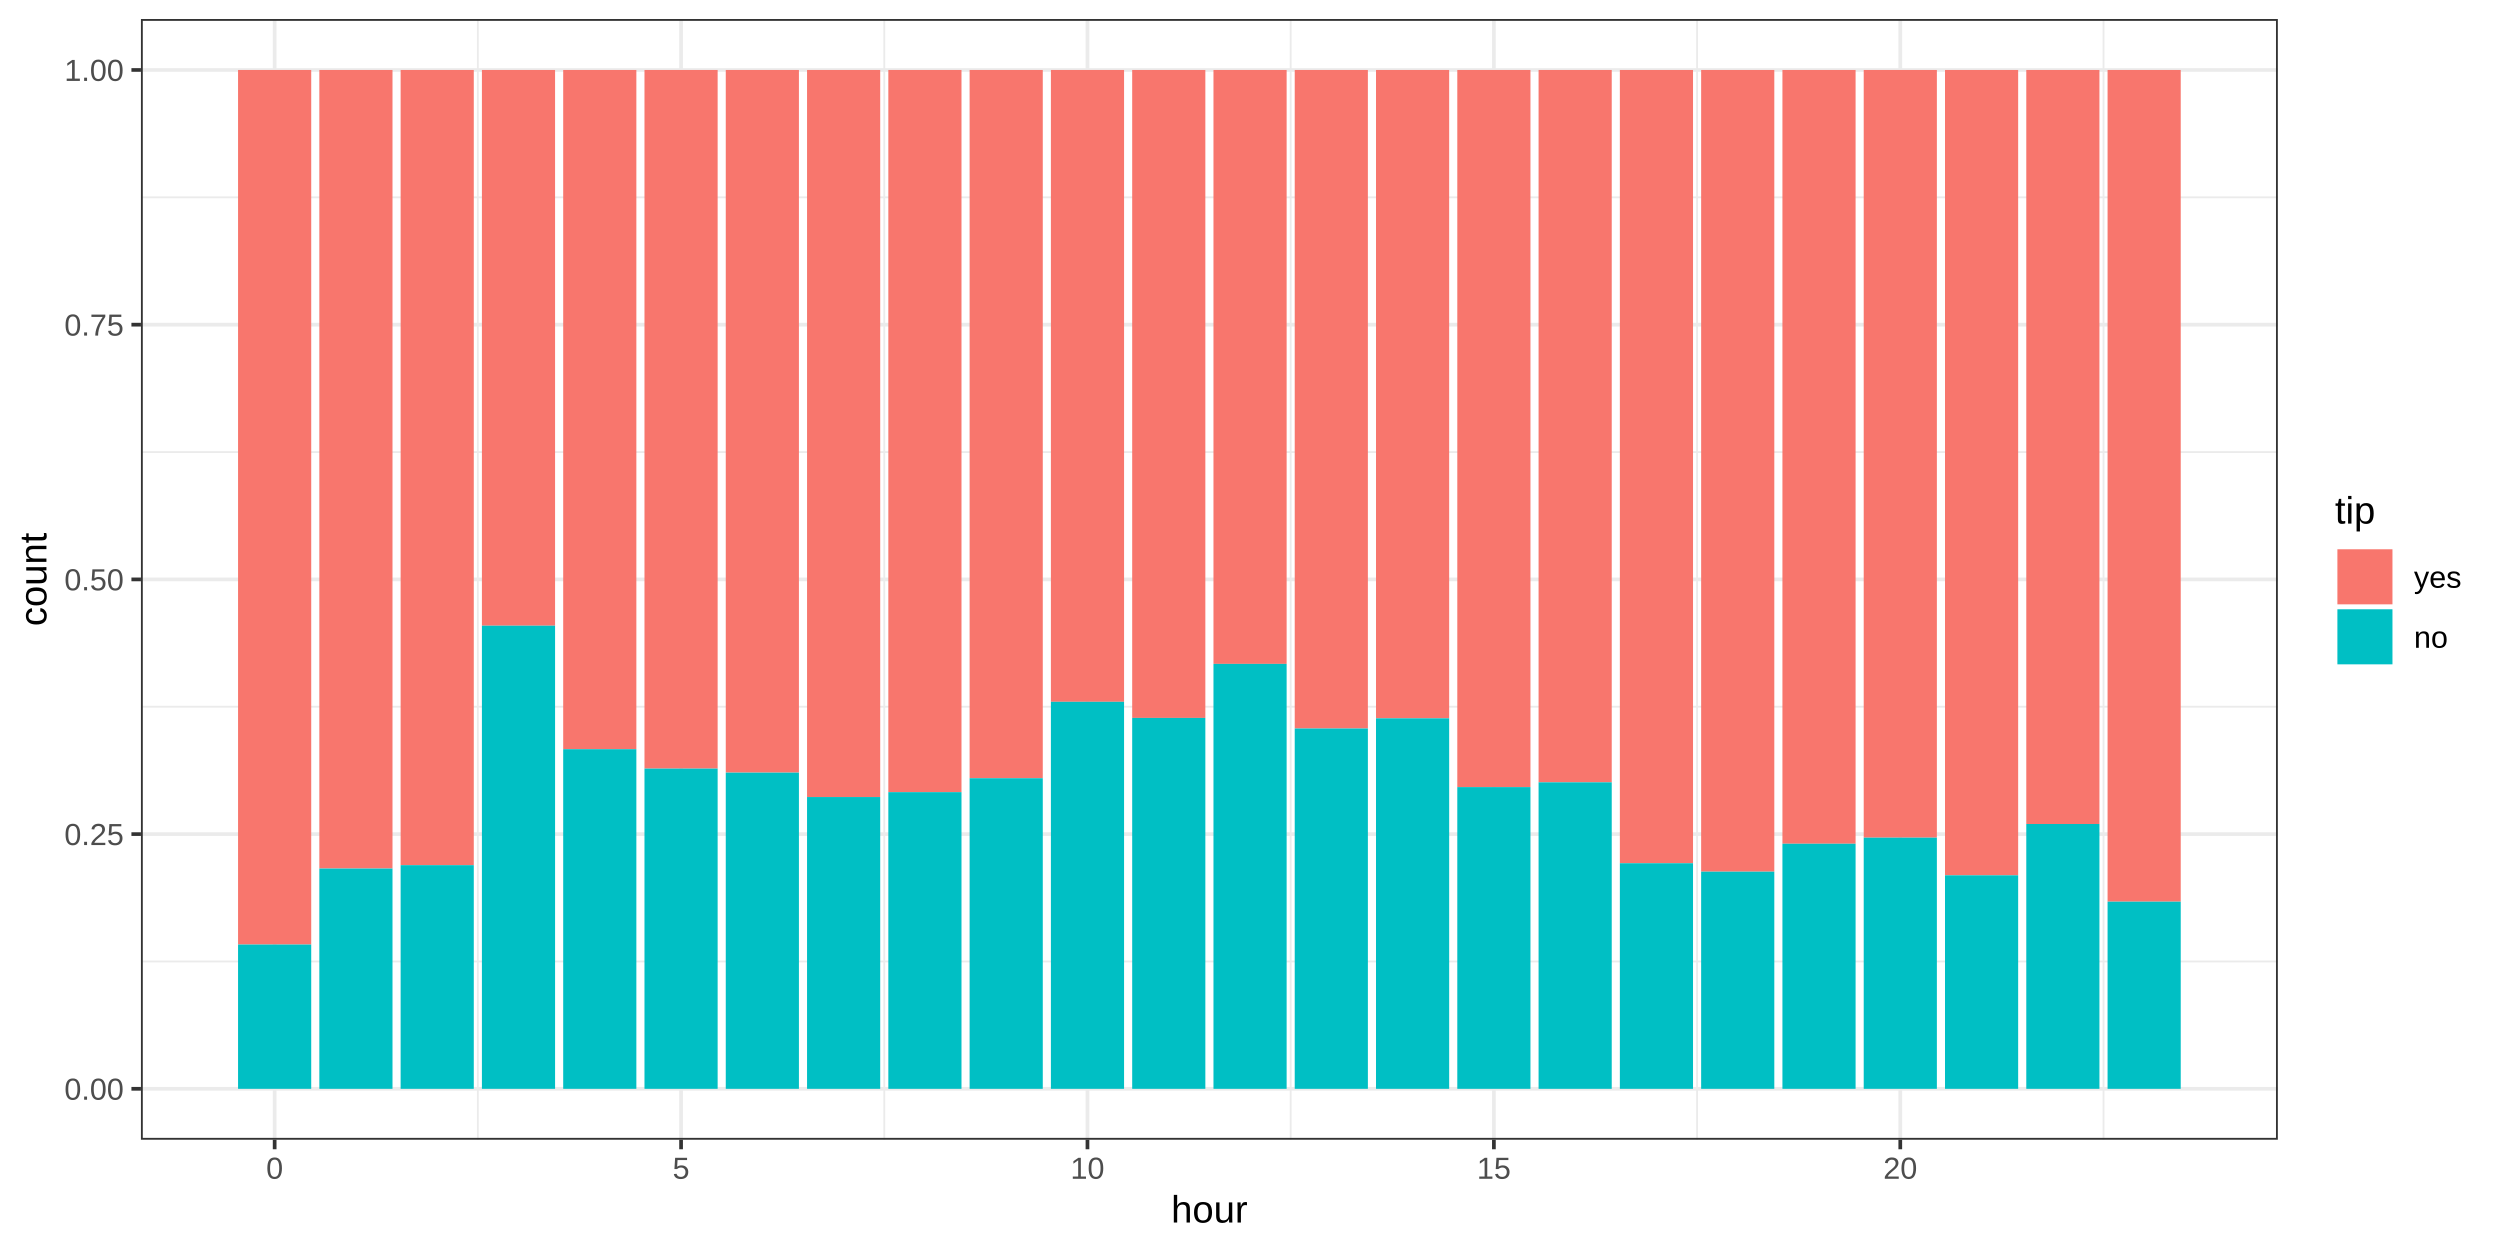
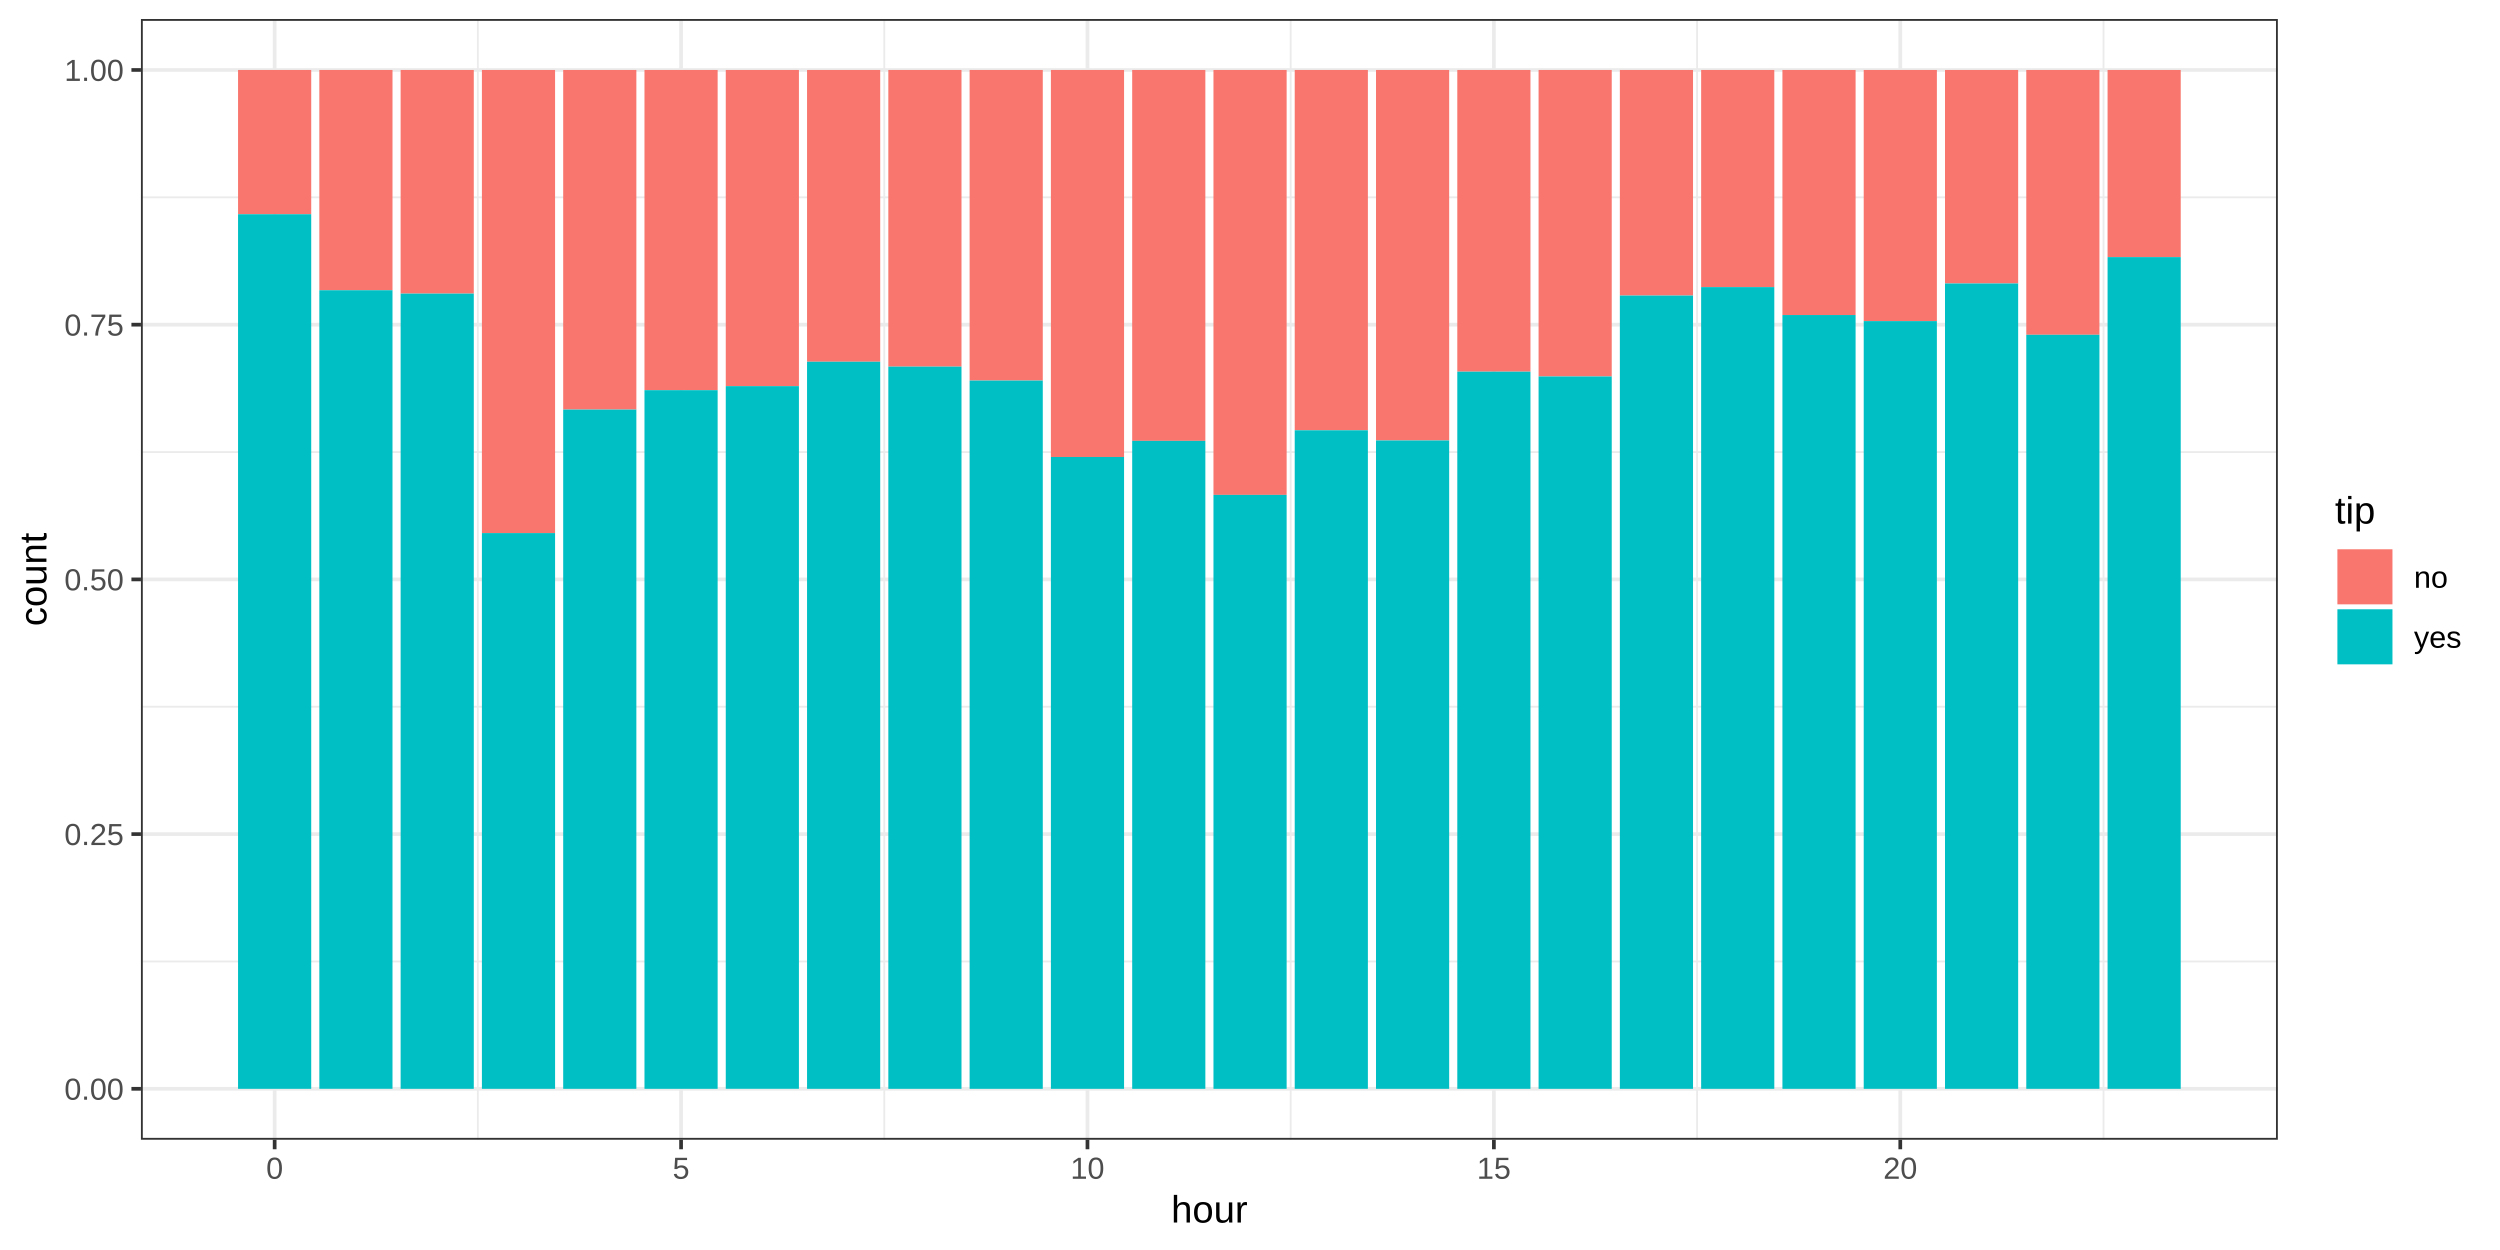
<svg xmlns="http://www.w3.org/2000/svg" class="svglite" width="720.00pt" height="360.00pt" viewBox="0 0 720.00 360.00">
  <defs>
    <style type="text/css">
    .svglite line, .svglite polyline, .svglite polygon, .svglite path, .svglite rect, .svglite circle {
      fill: none;
      stroke: #000000;
      stroke-linecap: round;
      stroke-linejoin: round;
      stroke-miterlimit: 10.00;
    }
    .svglite text {
      white-space: pre;
    }
  </style>
  </defs>
  <rect width="100%" height="100%" style="stroke: none; fill: #FFFFFF;" />
  <defs>
    <clipPath id="cpMC4wMHw3MjAuMDB8MC4wMHwzNjAuMDA=">
      <rect x="0.00" y="0.00" width="720.00" height="360.00" />
    </clipPath>
  </defs>
  <g clip-path="url(#cpMC4wMHw3MjAuMDB8MC4wMHwzNjAuMDA=)">
    <rect x="0.00" y="0.00" width="720.00" height="360.00" style="stroke-width: 1.07; stroke: #FFFFFF; fill: #FFFFFF;" />
  </g>
  <defs>
    <clipPath id="cpNDAuNTl8NjU2LjAyfDUuNDh8MzI4LjI1">
      <rect x="40.59" y="5.48" width="615.43" height="322.77" />
    </clipPath>
  </defs>
  <g clip-path="url(#cpNDAuNTl8NjU2LjAyfDUuNDh8MzI4LjI1)">
    <rect x="40.59" y="5.48" width="615.43" height="322.77" style="stroke-width: 1.07; stroke: none; fill: #FFFFFF;" />
    <polyline points="40.59,276.90 656.02,276.90 " style="stroke-width: 0.53; stroke: #EBEBEB; stroke-linecap: butt;" />
    <polyline points="40.59,203.54 656.02,203.54 " style="stroke-width: 0.53; stroke: #EBEBEB; stroke-linecap: butt;" />
    <polyline points="40.59,130.19 656.02,130.19 " style="stroke-width: 0.53; stroke: #EBEBEB; stroke-linecap: butt;" />
    <polyline points="40.59,56.83 656.02,56.83 " style="stroke-width: 0.53; stroke: #EBEBEB; stroke-linecap: butt;" />
    <polyline points="137.62,328.25 137.62,5.48 " style="stroke-width: 0.53; stroke: #EBEBEB; stroke-linecap: butt;" />
    <polyline points="254.67,328.25 254.67,5.48 " style="stroke-width: 0.53; stroke: #EBEBEB; stroke-linecap: butt;" />
    <polyline points="371.71,328.25 371.71,5.48 " style="stroke-width: 0.53; stroke: #EBEBEB; stroke-linecap: butt;" />
    <polyline points="488.76,328.25 488.76,5.48 " style="stroke-width: 0.53; stroke: #EBEBEB; stroke-linecap: butt;" />
    <polyline points="605.81,328.25 605.81,5.48 " style="stroke-width: 0.53; stroke: #EBEBEB; stroke-linecap: butt;" />
    <polyline points="40.59,313.58 656.02,313.58 " style="stroke-width: 1.07; stroke: #EBEBEB; stroke-linecap: butt;" />
    <polyline points="40.59,240.22 656.02,240.22 " style="stroke-width: 1.07; stroke: #EBEBEB; stroke-linecap: butt;" />
    <polyline points="40.59,166.87 656.02,166.87 " style="stroke-width: 1.07; stroke: #EBEBEB; stroke-linecap: butt;" />
    <polyline points="40.59,93.51 656.02,93.51 " style="stroke-width: 1.07; stroke: #EBEBEB; stroke-linecap: butt;" />
    <polyline points="40.59,20.15 656.02,20.15 " style="stroke-width: 1.07; stroke: #EBEBEB; stroke-linecap: butt;" />
    <polyline points="79.10,328.25 79.10,5.48 " style="stroke-width: 1.07; stroke: #EBEBEB; stroke-linecap: butt;" />
    <polyline points="196.15,328.25 196.15,5.48 " style="stroke-width: 1.07; stroke: #EBEBEB; stroke-linecap: butt;" />
    <polyline points="313.19,328.25 313.19,5.48 " style="stroke-width: 1.07; stroke: #EBEBEB; stroke-linecap: butt;" />
    <polyline points="430.24,328.25 430.24,5.48 " style="stroke-width: 1.07; stroke: #EBEBEB; stroke-linecap: butt;" />
    <polyline points="547.28,328.25 547.28,5.48 " style="stroke-width: 1.07; stroke: #EBEBEB; stroke-linecap: butt;" />
-     <rect x="68.56" y="20.15" width="21.07" height="251.88" style="stroke-width: 1.07; stroke: none; stroke-linecap: butt; stroke-linejoin: miter; fill: #F8766D;" />
-     <rect x="91.97" y="20.15" width="21.07" height="229.98" style="stroke-width: 1.07; stroke: none; stroke-linecap: butt; stroke-linejoin: miter; fill: #F8766D;" />
-     <rect x="115.38" y="20.15" width="21.07" height="229.02" style="stroke-width: 1.07; stroke: none; stroke-linecap: butt; stroke-linejoin: miter; fill: #F8766D;" />
-     <rect x="138.79" y="20.15" width="21.07" height="160.05" style="stroke-width: 1.07; stroke: none; stroke-linecap: butt; stroke-linejoin: miter; fill: #F8766D;" />
-     <rect x="162.20" y="20.15" width="21.07" height="195.62" style="stroke-width: 1.07; stroke: none; stroke-linecap: butt; stroke-linejoin: miter; fill: #F8766D;" />
-     <rect x="185.61" y="20.15" width="21.07" height="201.21" style="stroke-width: 1.07; stroke: none; stroke-linecap: butt; stroke-linejoin: miter; fill: #F8766D;" />
-     <rect x="209.02" y="20.15" width="21.07" height="202.36" style="stroke-width: 1.07; stroke: none; stroke-linecap: butt; stroke-linejoin: miter; fill: #F8766D;" />
-     <rect x="232.43" y="20.15" width="21.07" height="209.40" style="stroke-width: 1.07; stroke: none; stroke-linecap: butt; stroke-linejoin: miter; fill: #F8766D;" />
-     <rect x="255.84" y="20.15" width="21.07" height="207.99" style="stroke-width: 1.07; stroke: none; stroke-linecap: butt; stroke-linejoin: miter; fill: #F8766D;" />
-     <rect x="279.25" y="20.15" width="21.07" height="203.98" style="stroke-width: 1.07; stroke: none; stroke-linecap: butt; stroke-linejoin: miter; fill: #F8766D;" />
-     <rect x="302.66" y="20.15" width="21.07" height="181.97" style="stroke-width: 1.07; stroke: none; stroke-linecap: butt; stroke-linejoin: miter; fill: #F8766D;" />
-     <rect x="326.07" y="20.15" width="21.07" height="186.61" style="stroke-width: 1.07; stroke: none; stroke-linecap: butt; stroke-linejoin: miter; fill: #F8766D;" />
-     <rect x="349.48" y="20.15" width="21.07" height="171.05" style="stroke-width: 1.07; stroke: none; stroke-linecap: butt; stroke-linejoin: miter; fill: #F8766D;" />
-     <rect x="372.88" y="20.15" width="21.07" height="189.66" style="stroke-width: 1.07; stroke: none; stroke-linecap: butt; stroke-linejoin: miter; fill: #F8766D;" />
-     <rect x="396.29" y="20.15" width="21.07" height="186.73" style="stroke-width: 1.07; stroke: none; stroke-linecap: butt; stroke-linejoin: miter; fill: #F8766D;" />
-     <rect x="419.70" y="20.15" width="21.07" height="206.54" style="stroke-width: 1.07; stroke: none; stroke-linecap: butt; stroke-linejoin: miter; fill: #F8766D;" />
-     <rect x="443.11" y="20.15" width="21.07" height="205.16" style="stroke-width: 1.07; stroke: none; stroke-linecap: butt; stroke-linejoin: miter; fill: #F8766D;" />
-     <rect x="466.52" y="20.15" width="21.07" height="228.46" style="stroke-width: 1.07; stroke: none; stroke-linecap: butt; stroke-linejoin: miter; fill: #F8766D;" />
-     <rect x="489.93" y="20.15" width="21.07" height="230.89" style="stroke-width: 1.07; stroke: none; stroke-linecap: butt; stroke-linejoin: miter; fill: #F8766D;" />
-     <rect x="513.34" y="20.15" width="21.07" height="222.85" style="stroke-width: 1.07; stroke: none; stroke-linecap: butt; stroke-linejoin: miter; fill: #F8766D;" />
-     <rect x="536.75" y="20.15" width="21.07" height="221.10" style="stroke-width: 1.07; stroke: none; stroke-linecap: butt; stroke-linejoin: miter; fill: #F8766D;" />
-     <rect x="560.16" y="20.15" width="21.07" height="231.94" style="stroke-width: 1.07; stroke: none; stroke-linecap: butt; stroke-linejoin: miter; fill: #F8766D;" />
-     <rect x="583.57" y="20.15" width="21.07" height="217.16" style="stroke-width: 1.07; stroke: none; stroke-linecap: butt; stroke-linejoin: miter; fill: #F8766D;" />
-     <rect x="606.98" y="20.15" width="21.07" height="239.53" style="stroke-width: 1.07; stroke: none; stroke-linecap: butt; stroke-linejoin: miter; fill: #F8766D;" />
-     <rect x="68.56" y="272.03" width="21.07" height="41.55" style="stroke-width: 1.07; stroke: none; stroke-linecap: butt; stroke-linejoin: miter; fill: #00BFC4;" />
-     <rect x="91.97" y="250.14" width="21.07" height="63.44" style="stroke-width: 1.07; stroke: none; stroke-linecap: butt; stroke-linejoin: miter; fill: #00BFC4;" />
-     <rect x="115.38" y="249.17" width="21.07" height="64.41" style="stroke-width: 1.07; stroke: none; stroke-linecap: butt; stroke-linejoin: miter; fill: #00BFC4;" />
-     <rect x="138.79" y="180.20" width="21.07" height="133.38" style="stroke-width: 1.07; stroke: none; stroke-linecap: butt; stroke-linejoin: miter; fill: #00BFC4;" />
-     <rect x="162.20" y="215.77" width="21.07" height="97.81" style="stroke-width: 1.07; stroke: none; stroke-linecap: butt; stroke-linejoin: miter; fill: #00BFC4;" />
-     <rect x="185.61" y="221.36" width="21.07" height="92.22" style="stroke-width: 1.07; stroke: none; stroke-linecap: butt; stroke-linejoin: miter; fill: #00BFC4;" />
-     <rect x="209.02" y="222.52" width="21.07" height="91.06" style="stroke-width: 1.07; stroke: none; stroke-linecap: butt; stroke-linejoin: miter; fill: #00BFC4;" />
-     <rect x="232.43" y="229.55" width="21.07" height="84.03" style="stroke-width: 1.07; stroke: none; stroke-linecap: butt; stroke-linejoin: miter; fill: #00BFC4;" />
-     <rect x="255.84" y="228.14" width="21.07" height="85.44" style="stroke-width: 1.07; stroke: none; stroke-linecap: butt; stroke-linejoin: miter; fill: #00BFC4;" />
-     <rect x="279.25" y="224.13" width="21.07" height="89.45" style="stroke-width: 1.07; stroke: none; stroke-linecap: butt; stroke-linejoin: miter; fill: #00BFC4;" />
-     <rect x="302.66" y="202.12" width="21.07" height="111.46" style="stroke-width: 1.07; stroke: none; stroke-linecap: butt; stroke-linejoin: miter; fill: #00BFC4;" />
-     <rect x="326.07" y="206.76" width="21.07" height="106.82" style="stroke-width: 1.07; stroke: none; stroke-linecap: butt; stroke-linejoin: miter; fill: #00BFC4;" />
-     <rect x="349.48" y="191.20" width="21.07" height="122.38" style="stroke-width: 1.07; stroke: none; stroke-linecap: butt; stroke-linejoin: miter; fill: #00BFC4;" />
-     <rect x="372.88" y="209.81" width="21.07" height="103.77" style="stroke-width: 1.07; stroke: none; stroke-linecap: butt; stroke-linejoin: miter; fill: #00BFC4;" />
-     <rect x="396.29" y="206.88" width="21.07" height="106.70" style="stroke-width: 1.07; stroke: none; stroke-linecap: butt; stroke-linejoin: miter; fill: #00BFC4;" />
-     <rect x="419.70" y="226.69" width="21.07" height="86.89" style="stroke-width: 1.07; stroke: none; stroke-linecap: butt; stroke-linejoin: miter; fill: #00BFC4;" />
-     <rect x="443.11" y="225.31" width="21.07" height="88.27" style="stroke-width: 1.07; stroke: none; stroke-linecap: butt; stroke-linejoin: miter; fill: #00BFC4;" />
-     <rect x="466.52" y="248.61" width="21.07" height="64.97" style="stroke-width: 1.07; stroke: none; stroke-linecap: butt; stroke-linejoin: miter; fill: #00BFC4;" />
-     <rect x="489.93" y="251.04" width="21.07" height="62.54" style="stroke-width: 1.07; stroke: none; stroke-linecap: butt; stroke-linejoin: miter; fill: #00BFC4;" />
-     <rect x="513.34" y="243.00" width="21.07" height="70.58" style="stroke-width: 1.07; stroke: none; stroke-linecap: butt; stroke-linejoin: miter; fill: #00BFC4;" />
-     <rect x="536.75" y="241.25" width="21.07" height="72.33" style="stroke-width: 1.07; stroke: none; stroke-linecap: butt; stroke-linejoin: miter; fill: #00BFC4;" />
-     <rect x="560.16" y="252.09" width="21.07" height="61.49" style="stroke-width: 1.07; stroke: none; stroke-linecap: butt; stroke-linejoin: miter; fill: #00BFC4;" />
-     <rect x="583.57" y="237.31" width="21.07" height="76.27" style="stroke-width: 1.07; stroke: none; stroke-linecap: butt; stroke-linejoin: miter; fill: #00BFC4;" />
-     <rect x="606.98" y="259.68" width="21.07" height="53.90" style="stroke-width: 1.07; stroke: none; stroke-linecap: butt; stroke-linejoin: miter; fill: #00BFC4;" />
+     <rect x="68.56" y="20.15" width="21.07" height="41.55" style="stroke-width: 1.07; stroke: none; stroke-linecap: butt; stroke-linejoin: miter; fill: #F8766D;" />
+     <rect x="91.97" y="20.15" width="21.07" height="63.44" style="stroke-width: 1.07; stroke: none; stroke-linecap: butt; stroke-linejoin: miter; fill: #F8766D;" />
+     <rect x="115.38" y="20.15" width="21.07" height="64.41" style="stroke-width: 1.07; stroke: none; stroke-linecap: butt; stroke-linejoin: miter; fill: #F8766D;" />
+     <rect x="138.79" y="20.15" width="21.07" height="133.38" style="stroke-width: 1.07; stroke: none; stroke-linecap: butt; stroke-linejoin: miter; fill: #F8766D;" />
+     <rect x="162.20" y="20.15" width="21.07" height="97.81" style="stroke-width: 1.07; stroke: none; stroke-linecap: butt; stroke-linejoin: miter; fill: #F8766D;" />
+     <rect x="185.61" y="20.15" width="21.07" height="92.22" style="stroke-width: 1.07; stroke: none; stroke-linecap: butt; stroke-linejoin: miter; fill: #F8766D;" />
+     <rect x="209.02" y="20.15" width="21.07" height="91.06" style="stroke-width: 1.07; stroke: none; stroke-linecap: butt; stroke-linejoin: miter; fill: #F8766D;" />
+     <rect x="232.43" y="20.15" width="21.07" height="84.03" style="stroke-width: 1.07; stroke: none; stroke-linecap: butt; stroke-linejoin: miter; fill: #F8766D;" />
+     <rect x="255.84" y="20.15" width="21.07" height="85.44" style="stroke-width: 1.07; stroke: none; stroke-linecap: butt; stroke-linejoin: miter; fill: #F8766D;" />
+     <rect x="279.25" y="20.15" width="21.07" height="89.45" style="stroke-width: 1.07; stroke: none; stroke-linecap: butt; stroke-linejoin: miter; fill: #F8766D;" />
+     <rect x="302.66" y="20.15" width="21.07" height="111.46" style="stroke-width: 1.07; stroke: none; stroke-linecap: butt; stroke-linejoin: miter; fill: #F8766D;" />
+     <rect x="326.07" y="20.15" width="21.07" height="106.82" style="stroke-width: 1.07; stroke: none; stroke-linecap: butt; stroke-linejoin: miter; fill: #F8766D;" />
+     <rect x="349.48" y="20.15" width="21.07" height="122.38" style="stroke-width: 1.07; stroke: none; stroke-linecap: butt; stroke-linejoin: miter; fill: #F8766D;" />
+     <rect x="372.88" y="20.15" width="21.07" height="103.77" style="stroke-width: 1.07; stroke: none; stroke-linecap: butt; stroke-linejoin: miter; fill: #F8766D;" />
+     <rect x="396.29" y="20.15" width="21.07" height="106.70" style="stroke-width: 1.07; stroke: none; stroke-linecap: butt; stroke-linejoin: miter; fill: #F8766D;" />
+     <rect x="419.70" y="20.15" width="21.07" height="86.89" style="stroke-width: 1.07; stroke: none; stroke-linecap: butt; stroke-linejoin: miter; fill: #F8766D;" />
+     <rect x="443.11" y="20.15" width="21.07" height="88.27" style="stroke-width: 1.07; stroke: none; stroke-linecap: butt; stroke-linejoin: miter; fill: #F8766D;" />
+     <rect x="466.52" y="20.15" width="21.07" height="64.97" style="stroke-width: 1.07; stroke: none; stroke-linecap: butt; stroke-linejoin: miter; fill: #F8766D;" />
+     <rect x="489.93" y="20.15" width="21.07" height="62.54" style="stroke-width: 1.07; stroke: none; stroke-linecap: butt; stroke-linejoin: miter; fill: #F8766D;" />
+     <rect x="513.34" y="20.15" width="21.07" height="70.58" style="stroke-width: 1.07; stroke: none; stroke-linecap: butt; stroke-linejoin: miter; fill: #F8766D;" />
+     <rect x="536.75" y="20.15" width="21.07" height="72.33" style="stroke-width: 1.07; stroke: none; stroke-linecap: butt; stroke-linejoin: miter; fill: #F8766D;" />
+     <rect x="560.16" y="20.15" width="21.07" height="61.49" style="stroke-width: 1.07; stroke: none; stroke-linecap: butt; stroke-linejoin: miter; fill: #F8766D;" />
+     <rect x="583.57" y="20.15" width="21.07" height="76.27" style="stroke-width: 1.07; stroke: none; stroke-linecap: butt; stroke-linejoin: miter; fill: #F8766D;" />
+     <rect x="606.98" y="20.15" width="21.07" height="53.90" style="stroke-width: 1.07; stroke: none; stroke-linecap: butt; stroke-linejoin: miter; fill: #F8766D;" />
+     <rect x="68.56" y="61.70" width="21.07" height="251.88" style="stroke-width: 1.07; stroke: none; stroke-linecap: butt; stroke-linejoin: miter; fill: #00BFC4;" />
+     <rect x="91.97" y="83.59" width="21.07" height="229.98" style="stroke-width: 1.07; stroke: none; stroke-linecap: butt; stroke-linejoin: miter; fill: #00BFC4;" />
+     <rect x="115.38" y="84.56" width="21.07" height="229.02" style="stroke-width: 1.07; stroke: none; stroke-linecap: butt; stroke-linejoin: miter; fill: #00BFC4;" />
+     <rect x="138.79" y="153.53" width="21.07" height="160.05" style="stroke-width: 1.07; stroke: none; stroke-linecap: butt; stroke-linejoin: miter; fill: #00BFC4;" />
+     <rect x="162.20" y="117.96" width="21.07" height="195.62" style="stroke-width: 1.07; stroke: none; stroke-linecap: butt; stroke-linejoin: miter; fill: #00BFC4;" />
+     <rect x="185.61" y="112.37" width="21.07" height="201.21" style="stroke-width: 1.07; stroke: none; stroke-linecap: butt; stroke-linejoin: miter; fill: #00BFC4;" />
+     <rect x="209.02" y="111.21" width="21.07" height="202.36" style="stroke-width: 1.07; stroke: none; stroke-linecap: butt; stroke-linejoin: miter; fill: #00BFC4;" />
+     <rect x="232.43" y="104.18" width="21.07" height="209.40" style="stroke-width: 1.07; stroke: none; stroke-linecap: butt; stroke-linejoin: miter; fill: #00BFC4;" />
+     <rect x="255.84" y="105.59" width="21.07" height="207.99" style="stroke-width: 1.07; stroke: none; stroke-linecap: butt; stroke-linejoin: miter; fill: #00BFC4;" />
+     <rect x="279.25" y="109.60" width="21.07" height="203.98" style="stroke-width: 1.07; stroke: none; stroke-linecap: butt; stroke-linejoin: miter; fill: #00BFC4;" />
+     <rect x="302.66" y="131.61" width="21.07" height="181.97" style="stroke-width: 1.07; stroke: none; stroke-linecap: butt; stroke-linejoin: miter; fill: #00BFC4;" />
+     <rect x="326.07" y="126.97" width="21.07" height="186.61" style="stroke-width: 1.07; stroke: none; stroke-linecap: butt; stroke-linejoin: miter; fill: #00BFC4;" />
+     <rect x="349.48" y="142.53" width="21.07" height="171.05" style="stroke-width: 1.07; stroke: none; stroke-linecap: butt; stroke-linejoin: miter; fill: #00BFC4;" />
+     <rect x="372.88" y="123.92" width="21.07" height="189.66" style="stroke-width: 1.07; stroke: none; stroke-linecap: butt; stroke-linejoin: miter; fill: #00BFC4;" />
+     <rect x="396.29" y="126.85" width="21.07" height="186.73" style="stroke-width: 1.07; stroke: none; stroke-linecap: butt; stroke-linejoin: miter; fill: #00BFC4;" />
+     <rect x="419.70" y="107.04" width="21.07" height="206.54" style="stroke-width: 1.07; stroke: none; stroke-linecap: butt; stroke-linejoin: miter; fill: #00BFC4;" />
+     <rect x="443.11" y="108.42" width="21.07" height="205.16" style="stroke-width: 1.07; stroke: none; stroke-linecap: butt; stroke-linejoin: miter; fill: #00BFC4;" />
+     <rect x="466.52" y="85.12" width="21.07" height="228.46" style="stroke-width: 1.07; stroke: none; stroke-linecap: butt; stroke-linejoin: miter; fill: #00BFC4;" />
+     <rect x="489.93" y="82.69" width="21.07" height="230.89" style="stroke-width: 1.07; stroke: none; stroke-linecap: butt; stroke-linejoin: miter; fill: #00BFC4;" />
+     <rect x="513.34" y="90.73" width="21.07" height="222.85" style="stroke-width: 1.07; stroke: none; stroke-linecap: butt; stroke-linejoin: miter; fill: #00BFC4;" />
+     <rect x="536.75" y="92.48" width="21.07" height="221.10" style="stroke-width: 1.07; stroke: none; stroke-linecap: butt; stroke-linejoin: miter; fill: #00BFC4;" />
+     <rect x="560.16" y="81.64" width="21.07" height="231.94" style="stroke-width: 1.07; stroke: none; stroke-linecap: butt; stroke-linejoin: miter; fill: #00BFC4;" />
+     <rect x="583.57" y="96.42" width="21.07" height="217.16" style="stroke-width: 1.07; stroke: none; stroke-linecap: butt; stroke-linejoin: miter; fill: #00BFC4;" />
+     <rect x="606.98" y="74.05" width="21.07" height="239.53" style="stroke-width: 1.07; stroke: none; stroke-linecap: butt; stroke-linejoin: miter; fill: #00BFC4;" />
    <rect x="40.59" y="5.48" width="615.43" height="322.77" style="stroke-width: 1.07; stroke: #333333;" />
  </g>
  <g clip-path="url(#cpMC4wMHw3MjAuMDB8MC4wMHwzNjAuMDA=)">
    <text x="35.66" y="316.73" text-anchor="end" style="font-size: 8.80px;fill: #4D4D4D; font-family: &quot;Arial&quot;;" textLength="17.13px" lengthAdjust="spacingAndGlyphs">0.00</text>
    <text x="35.66" y="243.38" text-anchor="end" style="font-size: 8.80px;fill: #4D4D4D; font-family: &quot;Arial&quot;;" textLength="17.13px" lengthAdjust="spacingAndGlyphs">0.25</text>
    <text x="35.66" y="170.02" text-anchor="end" style="font-size: 8.80px;fill: #4D4D4D; font-family: &quot;Arial&quot;;" textLength="17.13px" lengthAdjust="spacingAndGlyphs">0.50</text>
    <text x="35.66" y="96.66" text-anchor="end" style="font-size: 8.80px;fill: #4D4D4D; font-family: &quot;Arial&quot;;" textLength="17.13px" lengthAdjust="spacingAndGlyphs">0.75</text>
    <text x="35.66" y="23.30" text-anchor="end" style="font-size: 8.80px;fill: #4D4D4D; font-family: &quot;Arial&quot;;" textLength="17.13px" lengthAdjust="spacingAndGlyphs">1.00</text>
    <polyline points="37.85,313.58 40.59,313.58 " style="stroke-width: 1.07; stroke: #333333; stroke-linecap: butt;" />
    <polyline points="37.85,240.22 40.59,240.22 " style="stroke-width: 1.07; stroke: #333333; stroke-linecap: butt;" />
    <polyline points="37.85,166.87 40.59,166.87 " style="stroke-width: 1.07; stroke: #333333; stroke-linecap: butt;" />
    <polyline points="37.85,93.51 40.59,93.51 " style="stroke-width: 1.07; stroke: #333333; stroke-linecap: butt;" />
    <polyline points="37.85,20.15 40.59,20.15 " style="stroke-width: 1.07; stroke: #333333; stroke-linecap: butt;" />
    <polyline points="79.10,330.99 79.10,328.25 " style="stroke-width: 1.07; stroke: #333333; stroke-linecap: butt;" />
    <polyline points="196.15,330.99 196.15,328.25 " style="stroke-width: 1.07; stroke: #333333; stroke-linecap: butt;" />
    <polyline points="313.19,330.99 313.19,328.25 " style="stroke-width: 1.07; stroke: #333333; stroke-linecap: butt;" />
    <polyline points="430.24,330.99 430.24,328.25 " style="stroke-width: 1.07; stroke: #333333; stroke-linecap: butt;" />
    <polyline points="547.28,330.99 547.28,328.25 " style="stroke-width: 1.07; stroke: #333333; stroke-linecap: butt;" />
    <text x="79.10" y="339.49" text-anchor="middle" style="font-size: 8.80px;fill: #4D4D4D; font-family: &quot;Arial&quot;;" textLength="4.90px" lengthAdjust="spacingAndGlyphs">0</text>
    <text x="196.15" y="339.49" text-anchor="middle" style="font-size: 8.80px;fill: #4D4D4D; font-family: &quot;Arial&quot;;" textLength="4.90px" lengthAdjust="spacingAndGlyphs">5</text>
    <text x="313.19" y="339.49" text-anchor="middle" style="font-size: 8.80px;fill: #4D4D4D; font-family: &quot;Arial&quot;;" textLength="9.79px" lengthAdjust="spacingAndGlyphs">10</text>
    <text x="430.24" y="339.49" text-anchor="middle" style="font-size: 8.80px;fill: #4D4D4D; font-family: &quot;Arial&quot;;" textLength="9.79px" lengthAdjust="spacingAndGlyphs">15</text>
    <text x="547.28" y="339.49" text-anchor="middle" style="font-size: 8.80px;fill: #4D4D4D; font-family: &quot;Arial&quot;;" textLength="9.79px" lengthAdjust="spacingAndGlyphs">20</text>
    <text x="348.30" y="352.10" text-anchor="middle" style="font-size: 11.00px; font-family: &quot;Arial&quot;;" textLength="22.02px" lengthAdjust="spacingAndGlyphs">hour</text>
    <text transform="translate(13.37,166.87) rotate(-90)" text-anchor="middle" style="font-size: 11.00px; font-family: &quot;Arial&quot;;" textLength="26.91px" lengthAdjust="spacingAndGlyphs">count</text>
    <rect x="666.98" y="136.21" width="47.54" height="61.32" style="stroke-width: 1.07; stroke: none; fill: #FFFFFF;" />
    <text x="672.46" y="150.79" style="font-size: 11.00px; font-family: &quot;Arial&quot;;" textLength="11.61px" lengthAdjust="spacingAndGlyphs">tip</text>
    <rect x="672.46" y="157.48" width="17.28" height="17.28" style="stroke-width: 1.07; stroke: none; fill: #FFFFFF;" />
    <rect x="673.17" y="158.19" width="15.86" height="15.86" style="stroke-width: 1.07; stroke: none; stroke-linecap: butt; stroke-linejoin: miter; fill: #F8766D;" />
    <rect x="672.46" y="174.76" width="17.28" height="17.28" style="stroke-width: 1.07; stroke: none; fill: #FFFFFF;" />
    <rect x="673.17" y="175.47" width="15.86" height="15.86" style="stroke-width: 1.07; stroke: none; stroke-linecap: butt; stroke-linejoin: miter; fill: #00BFC4;" />
-     <text x="695.22" y="169.28" style="font-size: 8.80px; font-family: &quot;Arial&quot;;" textLength="13.69px" lengthAdjust="spacingAndGlyphs">yes</text>
-     <text x="695.22" y="186.56" style="font-size: 8.80px; font-family: &quot;Arial&quot;;" textLength="9.79px" lengthAdjust="spacingAndGlyphs">no</text>
+     <text x="695.22" y="169.28" style="font-size: 8.80px; font-family: &quot;Arial&quot;;" textLength="9.79px" lengthAdjust="spacingAndGlyphs">no</text>
+     <text x="695.22" y="186.56" style="font-size: 8.80px; font-family: &quot;Arial&quot;;" textLength="13.69px" lengthAdjust="spacingAndGlyphs">yes</text>
  </g>
</svg>
